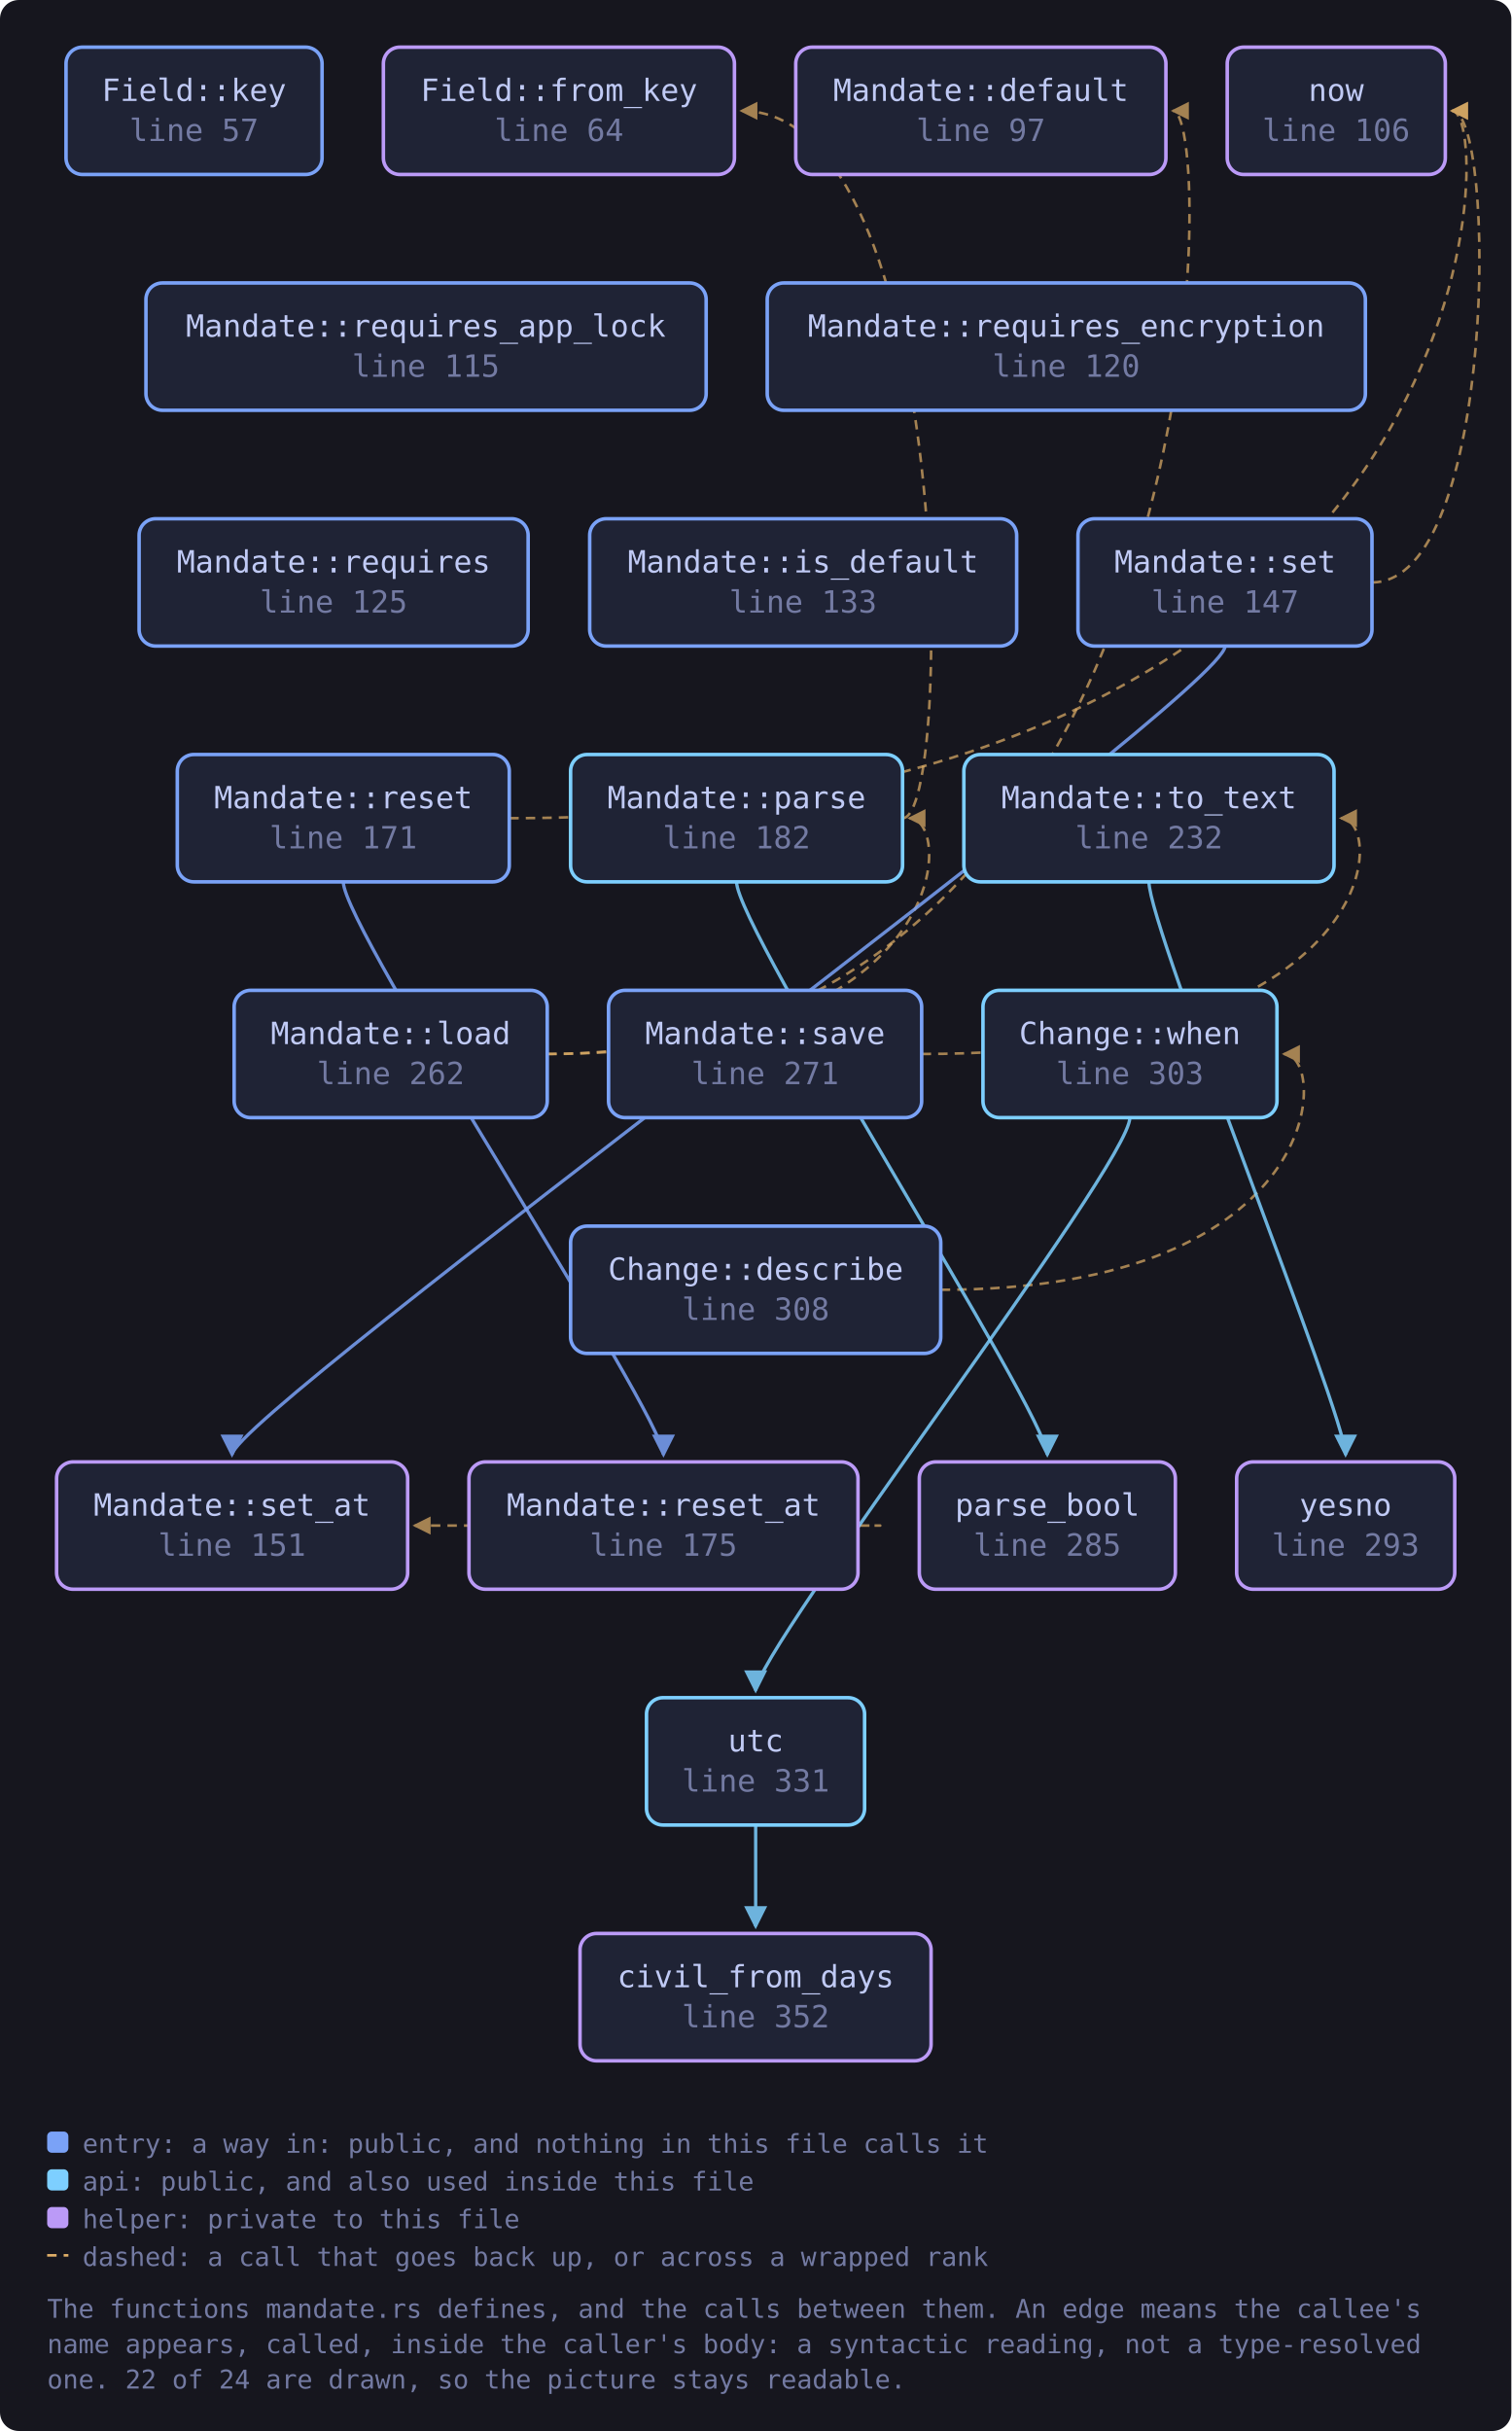
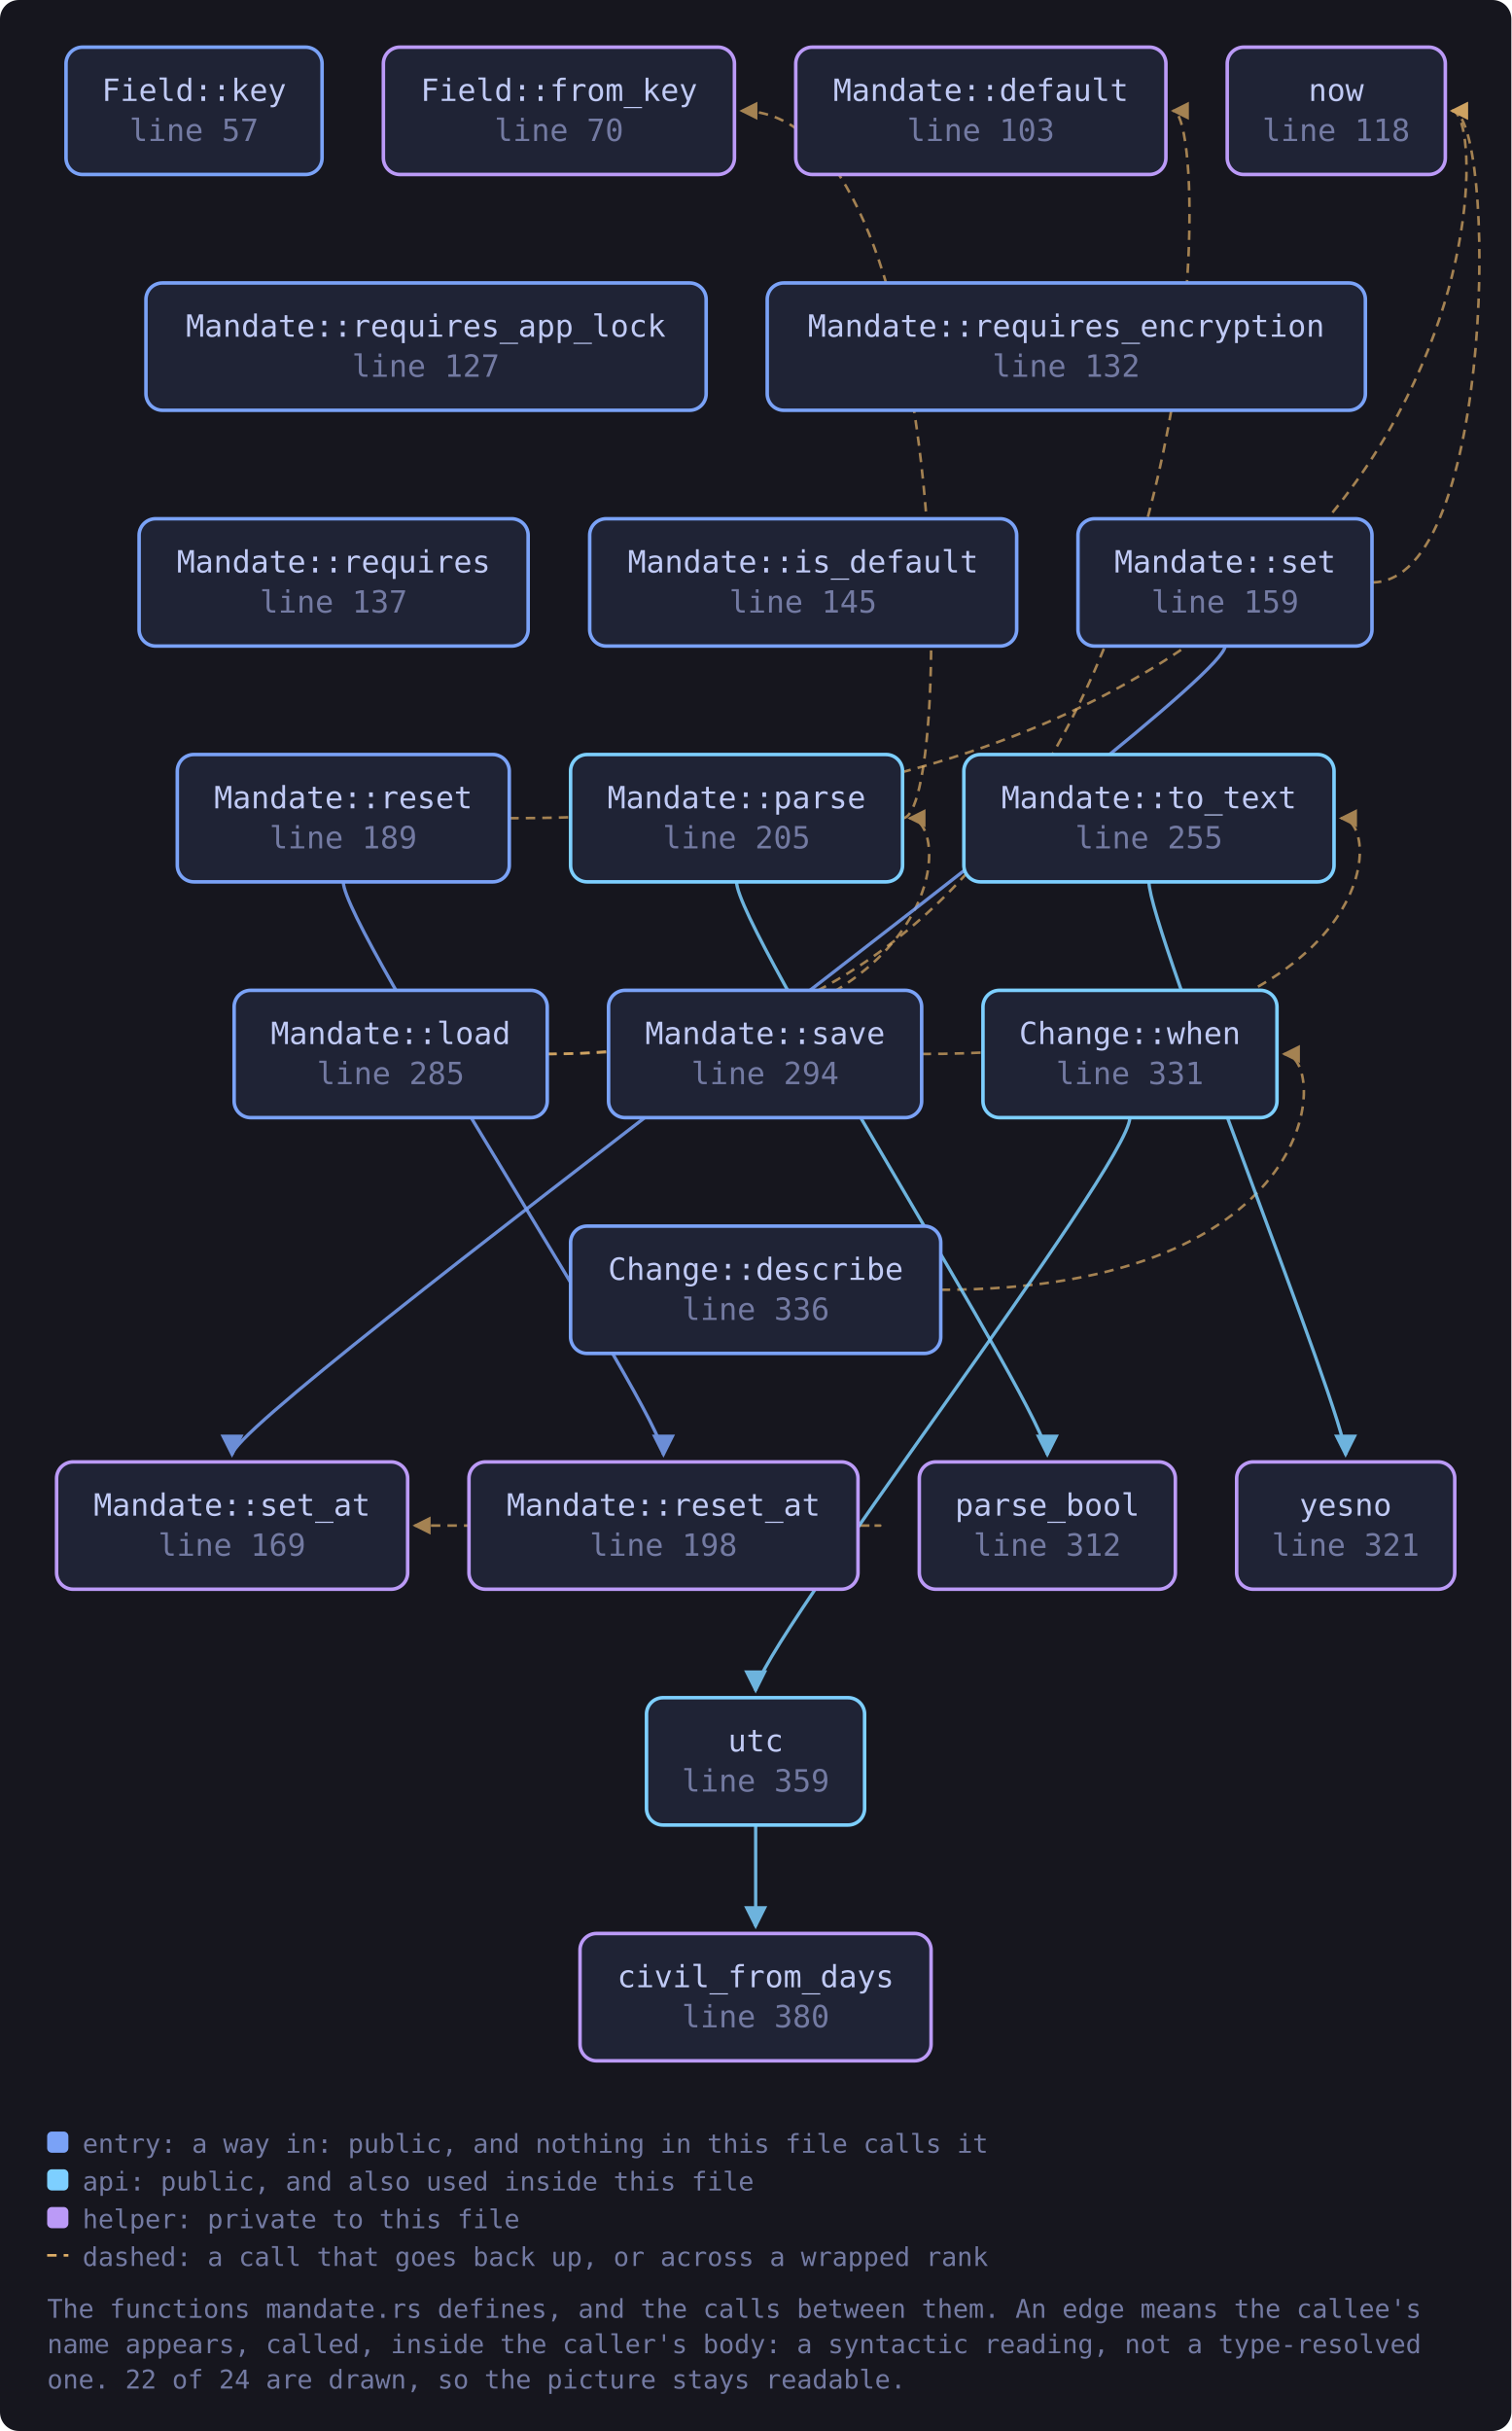
<svg xmlns="http://www.w3.org/2000/svg" viewBox="0 0 641 1031" width="641" height="1031" style="max-width:100%;height:auto" role="img" aria-label="flowchart">
  <defs>
    <marker id="a-muted" viewBox="0 0 8 8" refX="7" refY="4" markerWidth="7" markerHeight="7" orient="auto-start-reverse">
      <path d="M0 0 L8 4 L0 8 z" fill="var(--muted, #737aa2)" />
    </marker>
    <marker id="a-warn" viewBox="0 0 8 8" refX="7" refY="4" markerWidth="7" markerHeight="7" orient="auto-start-reverse">
      <path d="M0 0 L8 4 L0 8 z" fill="var(--warn, #e0af68)" />
    </marker>
    <marker id="a-accent" viewBox="0 0 8 8" refX="7" refY="4" markerWidth="7" markerHeight="7" orient="auto-start-reverse">
      <path d="M0 0 L8 4 L0 8 z" fill="var(--accent, #7aa2f7)" />
    </marker>
    <marker id="a-cyan" viewBox="0 0 8 8" refX="7" refY="4" markerWidth="7" markerHeight="7" orient="auto-start-reverse">
      <path d="M0 0 L8 4 L0 8 z" fill="var(--cyan, #7dcfff)" />
    </marker>
    <marker id="a-accent-2" viewBox="0 0 8 8" refX="7" refY="4" markerWidth="7" markerHeight="7" orient="auto-start-reverse">
      <path d="M0 0 L8 4 L0 8 z" fill="var(--accent-2, #bb9af7)" />
    </marker>
  </defs>
  <rect x="0" y="0" width="641" height="1031" fill="var(--bg-inset, #16161e)" rx="8" />
  <path d="M399.0 547.0 C 563.6 547.0, 563.6 447.0, 544.6 447.0" fill="none" stroke="var(--warn, #e0af68)" stroke-width="1.1" opacity="0.7" stroke-dasharray="4 3" marker-end="url(#a-warn)" />
  <path d="M232.1 447.0 C 516.5 447.0, 516.5 47.0, 497.5 47.0" fill="none" stroke="var(--warn, #e0af68)" stroke-width="1.1" opacity="0.7" stroke-dasharray="4 3" marker-end="url(#a-warn)" />
  <path d="M232.1 447.0 C 404.8 447.0, 404.8 347.0, 385.8 347.0" fill="none" stroke="var(--warn, #e0af68)" stroke-width="1.1" opacity="0.7" stroke-dasharray="4 3" marker-end="url(#a-warn)" />
  <path d="M382.8 347.0 C 404.8 347.0, 404.8 47.0, 314.5 47.0" fill="none" stroke="var(--warn, #e0af68)" stroke-width="1.1" opacity="0.7" stroke-dasharray="4 3" marker-end="url(#a-warn)" />
  <path d="M312.4 374.0 C 312.4 394.0, 444.2 600.0, 444.2 617.0" fill="none" stroke="var(--cyan, #7dcfff)" stroke-width="1.4" opacity="0.85" marker-end="url(#a-cyan)" />
  <path d="M216.0 347.0 C 634.9 347.0, 634.9 47.0, 615.9 47.0" fill="none" stroke="var(--warn, #e0af68)" stroke-width="1.1" opacity="0.7" stroke-dasharray="4 3" marker-end="url(#a-warn)" />
  <path d="M145.6 374.0 C 145.6 394.0, 281.4 600.0, 281.4 617.0" fill="none" stroke="var(--accent, #7aa2f7)" stroke-width="1.4" opacity="0.85" marker-end="url(#a-accent)" />
  <path d="M363.9 647.0 C 385.9 647.0, 385.9 647.0, 175.9 647.0" fill="none" stroke="var(--warn, #e0af68)" stroke-width="1.1" opacity="0.7" stroke-dasharray="4 3" marker-end="url(#a-warn)" />
  <path d="M390.9 447.0 C 587.8 447.0, 587.8 347.0, 568.8 347.0" fill="none" stroke="var(--warn, #e0af68)" stroke-width="1.1" opacity="0.7" stroke-dasharray="4 3" marker-end="url(#a-warn)" />
  <path d="M581.9 247.0 C 634.9 247.0, 634.9 47.0, 615.9 47.0" fill="none" stroke="var(--warn, #e0af68)" stroke-width="1.1" opacity="0.7" stroke-dasharray="4 3" marker-end="url(#a-warn)" />
  <path d="M519.6 274.0 C 519.6 294.0, 98.4 600.0, 98.4 617.0" fill="none" stroke="var(--accent, #7aa2f7)" stroke-width="1.4" opacity="0.85" marker-end="url(#a-accent)" />
  <path d="M487.3 374.0 C 487.3 394.0, 570.7 600.0, 570.7 617.0" fill="none" stroke="var(--cyan, #7dcfff)" stroke-width="1.4" opacity="0.85" marker-end="url(#a-cyan)" />
  <path d="M320.5 774.0 C 320.5 794.0, 320.5 800.0, 320.5 817.0" fill="none" stroke="var(--cyan, #7dcfff)" stroke-width="1.4" opacity="0.85" marker-end="url(#a-cyan)" />
  <path d="M479.2 474.0 C 479.2 494.0, 320.5 700.0, 320.5 717.0" fill="none" stroke="var(--cyan, #7dcfff)" stroke-width="1.4" opacity="0.85" marker-end="url(#a-cyan)" />
  <a href="https://github.com/tilas01/veilvoice/blob/main/crates/veilvoice-policy/src/mandate.rs#L57" target="_blank" rel="noopener noreferrer">
    <rect x="28.0" y="20.0" width="108.6" height="54.0" rx="7" fill="var(--bg-soft, #1f2335)" stroke="var(--accent, #7aa2f7)" stroke-width="1.5" />
    <text x="82.3" y="42.8" font-family="ui-monospace, SFMono-Regular, Menlo, Consolas, monospace" font-size="13" fill="var(--fg, #c0caf5)" text-anchor="middle">Field::key</text>
    <text x="82.3" y="59.8" font-family="ui-monospace, SFMono-Regular, Menlo, Consolas, monospace" font-size="13" fill="var(--muted, #737aa2)" text-anchor="middle">line 57</text>
  </a>
-   <a href="https://github.com/tilas01/veilvoice/blob/main/crates/veilvoice-policy/src/mandate.rs#L64" target="_blank" rel="noopener noreferrer">
+   <a href="https://github.com/tilas01/veilvoice/blob/main/crates/veilvoice-policy/src/mandate.rs#L70" target="_blank" rel="noopener noreferrer">
    <rect x="162.6" y="20.0" width="148.9" height="54.0" rx="7" fill="var(--bg-soft, #1f2335)" stroke="var(--accent-2, #bb9af7)" stroke-width="1.5" />
    <text x="237.1" y="42.8" font-family="ui-monospace, SFMono-Regular, Menlo, Consolas, monospace" font-size="13" fill="var(--fg, #c0caf5)" text-anchor="middle">Field::from_key</text>
-     <text x="237.1" y="59.8" font-family="ui-monospace, SFMono-Regular, Menlo, Consolas, monospace" font-size="13" fill="var(--muted, #737aa2)" text-anchor="middle">line 64</text>
+     <text x="237.1" y="59.8" font-family="ui-monospace, SFMono-Regular, Menlo, Consolas, monospace" font-size="13" fill="var(--muted, #737aa2)" text-anchor="middle">line 70</text>
  </a>
-   <a href="https://github.com/tilas01/veilvoice/blob/main/crates/veilvoice-policy/src/mandate.rs#L97" target="_blank" rel="noopener noreferrer">
+   <a href="https://github.com/tilas01/veilvoice/blob/main/crates/veilvoice-policy/src/mandate.rs#L103" target="_blank" rel="noopener noreferrer">
    <rect x="337.5" y="20.0" width="157.0" height="54.0" rx="7" fill="var(--bg-soft, #1f2335)" stroke="var(--accent-2, #bb9af7)" stroke-width="1.5" />
    <text x="416.0" y="42.8" font-family="ui-monospace, SFMono-Regular, Menlo, Consolas, monospace" font-size="13" fill="var(--fg, #c0caf5)" text-anchor="middle">Mandate::default</text>
-     <text x="416.0" y="59.8" font-family="ui-monospace, SFMono-Regular, Menlo, Consolas, monospace" font-size="13" fill="var(--muted, #737aa2)" text-anchor="middle">line 97</text>
+     <text x="416.0" y="59.8" font-family="ui-monospace, SFMono-Regular, Menlo, Consolas, monospace" font-size="13" fill="var(--muted, #737aa2)" text-anchor="middle">line 103</text>
  </a>
-   <a href="https://github.com/tilas01/veilvoice/blob/main/crates/veilvoice-policy/src/mandate.rs#L106" target="_blank" rel="noopener noreferrer">
+   <a href="https://github.com/tilas01/veilvoice/blob/main/crates/veilvoice-policy/src/mandate.rs#L118" target="_blank" rel="noopener noreferrer">
    <rect x="520.5" y="20.0" width="92.5" height="54.0" rx="7" fill="var(--bg-soft, #1f2335)" stroke="var(--accent-2, #bb9af7)" stroke-width="1.5" />
    <text x="566.7" y="42.8" font-family="ui-monospace, SFMono-Regular, Menlo, Consolas, monospace" font-size="13" fill="var(--fg, #c0caf5)" text-anchor="middle">now</text>
-     <text x="566.7" y="59.8" font-family="ui-monospace, SFMono-Regular, Menlo, Consolas, monospace" font-size="13" fill="var(--muted, #737aa2)" text-anchor="middle">line 106</text>
+     <text x="566.7" y="59.8" font-family="ui-monospace, SFMono-Regular, Menlo, Consolas, monospace" font-size="13" fill="var(--muted, #737aa2)" text-anchor="middle">line 118</text>
  </a>
-   <a href="https://github.com/tilas01/veilvoice/blob/main/crates/veilvoice-policy/src/mandate.rs#L115" target="_blank" rel="noopener noreferrer">
+   <a href="https://github.com/tilas01/veilvoice/blob/main/crates/veilvoice-policy/src/mandate.rs#L127" target="_blank" rel="noopener noreferrer">
    <rect x="61.9" y="120.0" width="237.6" height="54.0" rx="7" fill="var(--bg-soft, #1f2335)" stroke="var(--accent, #7aa2f7)" stroke-width="1.5" />
    <text x="180.6" y="142.8" font-family="ui-monospace, SFMono-Regular, Menlo, Consolas, monospace" font-size="13" fill="var(--fg, #c0caf5)" text-anchor="middle">Mandate::requires_app_lock</text>
-     <text x="180.6" y="159.8" font-family="ui-monospace, SFMono-Regular, Menlo, Consolas, monospace" font-size="13" fill="var(--muted, #737aa2)" text-anchor="middle">line 115</text>
+     <text x="180.6" y="159.8" font-family="ui-monospace, SFMono-Regular, Menlo, Consolas, monospace" font-size="13" fill="var(--muted, #737aa2)" text-anchor="middle">line 127</text>
  </a>
-   <a href="https://github.com/tilas01/veilvoice/blob/main/crates/veilvoice-policy/src/mandate.rs#L120" target="_blank" rel="noopener noreferrer">
+   <a href="https://github.com/tilas01/veilvoice/blob/main/crates/veilvoice-policy/src/mandate.rs#L132" target="_blank" rel="noopener noreferrer">
    <rect x="325.4" y="120.0" width="253.7" height="54.0" rx="7" fill="var(--bg-soft, #1f2335)" stroke="var(--accent, #7aa2f7)" stroke-width="1.5" />
    <text x="452.2" y="142.8" font-family="ui-monospace, SFMono-Regular, Menlo, Consolas, monospace" font-size="13" fill="var(--fg, #c0caf5)" text-anchor="middle">Mandate::requires_encryption</text>
-     <text x="452.2" y="159.8" font-family="ui-monospace, SFMono-Regular, Menlo, Consolas, monospace" font-size="13" fill="var(--muted, #737aa2)" text-anchor="middle">line 120</text>
+     <text x="452.2" y="159.8" font-family="ui-monospace, SFMono-Regular, Menlo, Consolas, monospace" font-size="13" fill="var(--muted, #737aa2)" text-anchor="middle">line 132</text>
  </a>
-   <a href="https://github.com/tilas01/veilvoice/blob/main/crates/veilvoice-policy/src/mandate.rs#L125" target="_blank" rel="noopener noreferrer">
+   <a href="https://github.com/tilas01/veilvoice/blob/main/crates/veilvoice-policy/src/mandate.rs#L137" target="_blank" rel="noopener noreferrer">
    <rect x="59.0" y="220.0" width="165.0" height="54.0" rx="7" fill="var(--bg-soft, #1f2335)" stroke="var(--accent, #7aa2f7)" stroke-width="1.5" />
    <text x="141.5" y="242.8" font-family="ui-monospace, SFMono-Regular, Menlo, Consolas, monospace" font-size="13" fill="var(--fg, #c0caf5)" text-anchor="middle">Mandate::requires</text>
-     <text x="141.5" y="259.8" font-family="ui-monospace, SFMono-Regular, Menlo, Consolas, monospace" font-size="13" fill="var(--muted, #737aa2)" text-anchor="middle">line 125</text>
+     <text x="141.5" y="259.8" font-family="ui-monospace, SFMono-Regular, Menlo, Consolas, monospace" font-size="13" fill="var(--muted, #737aa2)" text-anchor="middle">line 137</text>
  </a>
-   <a href="https://github.com/tilas01/veilvoice/blob/main/crates/veilvoice-policy/src/mandate.rs#L133" target="_blank" rel="noopener noreferrer">
+   <a href="https://github.com/tilas01/veilvoice/blob/main/crates/veilvoice-policy/src/mandate.rs#L145" target="_blank" rel="noopener noreferrer">
    <rect x="250.1" y="220.0" width="181.1" height="54.0" rx="7" fill="var(--bg-soft, #1f2335)" stroke="var(--accent, #7aa2f7)" stroke-width="1.5" />
    <text x="340.6" y="242.8" font-family="ui-monospace, SFMono-Regular, Menlo, Consolas, monospace" font-size="13" fill="var(--fg, #c0caf5)" text-anchor="middle">Mandate::is_default</text>
-     <text x="340.6" y="259.8" font-family="ui-monospace, SFMono-Regular, Menlo, Consolas, monospace" font-size="13" fill="var(--muted, #737aa2)" text-anchor="middle">line 133</text>
+     <text x="340.6" y="259.8" font-family="ui-monospace, SFMono-Regular, Menlo, Consolas, monospace" font-size="13" fill="var(--muted, #737aa2)" text-anchor="middle">line 145</text>
  </a>
-   <a href="https://github.com/tilas01/veilvoice/blob/main/crates/veilvoice-policy/src/mandate.rs#L147" target="_blank" rel="noopener noreferrer">
+   <a href="https://github.com/tilas01/veilvoice/blob/main/crates/veilvoice-policy/src/mandate.rs#L159" target="_blank" rel="noopener noreferrer">
    <rect x="457.2" y="220.0" width="124.7" height="54.0" rx="7" fill="var(--bg-soft, #1f2335)" stroke="var(--accent, #7aa2f7)" stroke-width="1.5" />
    <text x="519.6" y="242.8" font-family="ui-monospace, SFMono-Regular, Menlo, Consolas, monospace" font-size="13" fill="var(--fg, #c0caf5)" text-anchor="middle">Mandate::set</text>
-     <text x="519.6" y="259.8" font-family="ui-monospace, SFMono-Regular, Menlo, Consolas, monospace" font-size="13" fill="var(--muted, #737aa2)" text-anchor="middle">line 147</text>
+     <text x="519.6" y="259.8" font-family="ui-monospace, SFMono-Regular, Menlo, Consolas, monospace" font-size="13" fill="var(--muted, #737aa2)" text-anchor="middle">line 159</text>
  </a>
-   <a href="https://github.com/tilas01/veilvoice/blob/main/crates/veilvoice-policy/src/mandate.rs#L151" target="_blank" rel="noopener noreferrer">
+   <a href="https://github.com/tilas01/veilvoice/blob/main/crates/veilvoice-policy/src/mandate.rs#L169" target="_blank" rel="noopener noreferrer">
    <rect x="24.0" y="620.0" width="148.9" height="54.0" rx="7" fill="var(--bg-soft, #1f2335)" stroke="var(--accent-2, #bb9af7)" stroke-width="1.5" />
    <text x="98.4" y="642.8" font-family="ui-monospace, SFMono-Regular, Menlo, Consolas, monospace" font-size="13" fill="var(--fg, #c0caf5)" text-anchor="middle">Mandate::set_at</text>
-     <text x="98.4" y="659.8" font-family="ui-monospace, SFMono-Regular, Menlo, Consolas, monospace" font-size="13" fill="var(--muted, #737aa2)" text-anchor="middle">line 151</text>
+     <text x="98.4" y="659.8" font-family="ui-monospace, SFMono-Regular, Menlo, Consolas, monospace" font-size="13" fill="var(--muted, #737aa2)" text-anchor="middle">line 169</text>
  </a>
-   <a href="https://github.com/tilas01/veilvoice/blob/main/crates/veilvoice-policy/src/mandate.rs#L171" target="_blank" rel="noopener noreferrer">
+   <a href="https://github.com/tilas01/veilvoice/blob/main/crates/veilvoice-policy/src/mandate.rs#L189" target="_blank" rel="noopener noreferrer">
    <rect x="75.2" y="320.0" width="140.8" height="54.0" rx="7" fill="var(--bg-soft, #1f2335)" stroke="var(--accent, #7aa2f7)" stroke-width="1.5" />
    <text x="145.6" y="342.8" font-family="ui-monospace, SFMono-Regular, Menlo, Consolas, monospace" font-size="13" fill="var(--fg, #c0caf5)" text-anchor="middle">Mandate::reset</text>
-     <text x="145.6" y="359.8" font-family="ui-monospace, SFMono-Regular, Menlo, Consolas, monospace" font-size="13" fill="var(--muted, #737aa2)" text-anchor="middle">line 171</text>
+     <text x="145.6" y="359.8" font-family="ui-monospace, SFMono-Regular, Menlo, Consolas, monospace" font-size="13" fill="var(--muted, #737aa2)" text-anchor="middle">line 189</text>
  </a>
-   <a href="https://github.com/tilas01/veilvoice/blob/main/crates/veilvoice-policy/src/mandate.rs#L175" target="_blank" rel="noopener noreferrer">
+   <a href="https://github.com/tilas01/veilvoice/blob/main/crates/veilvoice-policy/src/mandate.rs#L198" target="_blank" rel="noopener noreferrer">
    <rect x="198.9" y="620.0" width="165.0" height="54.0" rx="7" fill="var(--bg-soft, #1f2335)" stroke="var(--accent-2, #bb9af7)" stroke-width="1.5" />
    <text x="281.4" y="642.8" font-family="ui-monospace, SFMono-Regular, Menlo, Consolas, monospace" font-size="13" fill="var(--fg, #c0caf5)" text-anchor="middle">Mandate::reset_at</text>
-     <text x="281.4" y="659.8" font-family="ui-monospace, SFMono-Regular, Menlo, Consolas, monospace" font-size="13" fill="var(--muted, #737aa2)" text-anchor="middle">line 175</text>
+     <text x="281.4" y="659.8" font-family="ui-monospace, SFMono-Regular, Menlo, Consolas, monospace" font-size="13" fill="var(--muted, #737aa2)" text-anchor="middle">line 198</text>
  </a>
-   <a href="https://github.com/tilas01/veilvoice/blob/main/crates/veilvoice-policy/src/mandate.rs#L182" target="_blank" rel="noopener noreferrer">
+   <a href="https://github.com/tilas01/veilvoice/blob/main/crates/veilvoice-policy/src/mandate.rs#L205" target="_blank" rel="noopener noreferrer">
    <rect x="242.0" y="320.0" width="140.8" height="54.0" rx="7" fill="var(--bg-soft, #1f2335)" stroke="var(--cyan, #7dcfff)" stroke-width="1.5" />
    <text x="312.4" y="342.8" font-family="ui-monospace, SFMono-Regular, Menlo, Consolas, monospace" font-size="13" fill="var(--fg, #c0caf5)" text-anchor="middle">Mandate::parse</text>
-     <text x="312.4" y="359.8" font-family="ui-monospace, SFMono-Regular, Menlo, Consolas, monospace" font-size="13" fill="var(--muted, #737aa2)" text-anchor="middle">line 182</text>
+     <text x="312.4" y="359.8" font-family="ui-monospace, SFMono-Regular, Menlo, Consolas, monospace" font-size="13" fill="var(--muted, #737aa2)" text-anchor="middle">line 205</text>
  </a>
-   <a href="https://github.com/tilas01/veilvoice/blob/main/crates/veilvoice-policy/src/mandate.rs#L232" target="_blank" rel="noopener noreferrer">
+   <a href="https://github.com/tilas01/veilvoice/blob/main/crates/veilvoice-policy/src/mandate.rs#L255" target="_blank" rel="noopener noreferrer">
    <rect x="408.8" y="320.0" width="157.0" height="54.0" rx="7" fill="var(--bg-soft, #1f2335)" stroke="var(--cyan, #7dcfff)" stroke-width="1.5" />
    <text x="487.3" y="342.8" font-family="ui-monospace, SFMono-Regular, Menlo, Consolas, monospace" font-size="13" fill="var(--fg, #c0caf5)" text-anchor="middle">Mandate::to_text</text>
-     <text x="487.3" y="359.8" font-family="ui-monospace, SFMono-Regular, Menlo, Consolas, monospace" font-size="13" fill="var(--muted, #737aa2)" text-anchor="middle">line 232</text>
+     <text x="487.3" y="359.8" font-family="ui-monospace, SFMono-Regular, Menlo, Consolas, monospace" font-size="13" fill="var(--muted, #737aa2)" text-anchor="middle">line 255</text>
  </a>
-   <a href="https://github.com/tilas01/veilvoice/blob/main/crates/veilvoice-policy/src/mandate.rs#L262" target="_blank" rel="noopener noreferrer">
+   <a href="https://github.com/tilas01/veilvoice/blob/main/crates/veilvoice-policy/src/mandate.rs#L285" target="_blank" rel="noopener noreferrer">
    <rect x="99.3" y="420.0" width="132.8" height="54.0" rx="7" fill="var(--bg-soft, #1f2335)" stroke="var(--accent, #7aa2f7)" stroke-width="1.5" />
    <text x="165.7" y="442.8" font-family="ui-monospace, SFMono-Regular, Menlo, Consolas, monospace" font-size="13" fill="var(--fg, #c0caf5)" text-anchor="middle">Mandate::load</text>
-     <text x="165.7" y="459.8" font-family="ui-monospace, SFMono-Regular, Menlo, Consolas, monospace" font-size="13" fill="var(--muted, #737aa2)" text-anchor="middle">line 262</text>
+     <text x="165.7" y="459.8" font-family="ui-monospace, SFMono-Regular, Menlo, Consolas, monospace" font-size="13" fill="var(--muted, #737aa2)" text-anchor="middle">line 285</text>
  </a>
-   <a href="https://github.com/tilas01/veilvoice/blob/main/crates/veilvoice-policy/src/mandate.rs#L271" target="_blank" rel="noopener noreferrer">
+   <a href="https://github.com/tilas01/veilvoice/blob/main/crates/veilvoice-policy/src/mandate.rs#L294" target="_blank" rel="noopener noreferrer">
    <rect x="258.1" y="420.0" width="132.8" height="54.0" rx="7" fill="var(--bg-soft, #1f2335)" stroke="var(--accent, #7aa2f7)" stroke-width="1.5" />
    <text x="324.5" y="442.8" font-family="ui-monospace, SFMono-Regular, Menlo, Consolas, monospace" font-size="13" fill="var(--fg, #c0caf5)" text-anchor="middle">Mandate::save</text>
-     <text x="324.5" y="459.8" font-family="ui-monospace, SFMono-Regular, Menlo, Consolas, monospace" font-size="13" fill="var(--muted, #737aa2)" text-anchor="middle">line 271</text>
+     <text x="324.5" y="459.8" font-family="ui-monospace, SFMono-Regular, Menlo, Consolas, monospace" font-size="13" fill="var(--muted, #737aa2)" text-anchor="middle">line 294</text>
  </a>
-   <a href="https://github.com/tilas01/veilvoice/blob/main/crates/veilvoice-policy/src/mandate.rs#L285" target="_blank" rel="noopener noreferrer">
+   <a href="https://github.com/tilas01/veilvoice/blob/main/crates/veilvoice-policy/src/mandate.rs#L312" target="_blank" rel="noopener noreferrer">
    <rect x="389.9" y="620.0" width="108.6" height="54.0" rx="7" fill="var(--bg-soft, #1f2335)" stroke="var(--accent-2, #bb9af7)" stroke-width="1.5" />
    <text x="444.2" y="642.8" font-family="ui-monospace, SFMono-Regular, Menlo, Consolas, monospace" font-size="13" fill="var(--fg, #c0caf5)" text-anchor="middle">parse_bool</text>
-     <text x="444.2" y="659.8" font-family="ui-monospace, SFMono-Regular, Menlo, Consolas, monospace" font-size="13" fill="var(--muted, #737aa2)" text-anchor="middle">line 285</text>
+     <text x="444.2" y="659.8" font-family="ui-monospace, SFMono-Regular, Menlo, Consolas, monospace" font-size="13" fill="var(--muted, #737aa2)" text-anchor="middle">line 312</text>
  </a>
-   <a href="https://github.com/tilas01/veilvoice/blob/main/crates/veilvoice-policy/src/mandate.rs#L293" target="_blank" rel="noopener noreferrer">
+   <a href="https://github.com/tilas01/veilvoice/blob/main/crates/veilvoice-policy/src/mandate.rs#L321" target="_blank" rel="noopener noreferrer">
    <rect x="524.5" y="620.0" width="92.5" height="54.0" rx="7" fill="var(--bg-soft, #1f2335)" stroke="var(--accent-2, #bb9af7)" stroke-width="1.5" />
    <text x="570.7" y="642.8" font-family="ui-monospace, SFMono-Regular, Menlo, Consolas, monospace" font-size="13" fill="var(--fg, #c0caf5)" text-anchor="middle">yesno</text>
-     <text x="570.7" y="659.8" font-family="ui-monospace, SFMono-Regular, Menlo, Consolas, monospace" font-size="13" fill="var(--muted, #737aa2)" text-anchor="middle">line 293</text>
+     <text x="570.7" y="659.8" font-family="ui-monospace, SFMono-Regular, Menlo, Consolas, monospace" font-size="13" fill="var(--muted, #737aa2)" text-anchor="middle">line 321</text>
  </a>
-   <a href="https://github.com/tilas01/veilvoice/blob/main/crates/veilvoice-policy/src/mandate.rs#L303" target="_blank" rel="noopener noreferrer">
+   <a href="https://github.com/tilas01/veilvoice/blob/main/crates/veilvoice-policy/src/mandate.rs#L331" target="_blank" rel="noopener noreferrer">
    <rect x="416.9" y="420.0" width="124.7" height="54.0" rx="7" fill="var(--bg-soft, #1f2335)" stroke="var(--cyan, #7dcfff)" stroke-width="1.5" />
    <text x="479.2" y="442.8" font-family="ui-monospace, SFMono-Regular, Menlo, Consolas, monospace" font-size="13" fill="var(--fg, #c0caf5)" text-anchor="middle">Change::when</text>
-     <text x="479.2" y="459.8" font-family="ui-monospace, SFMono-Regular, Menlo, Consolas, monospace" font-size="13" fill="var(--muted, #737aa2)" text-anchor="middle">line 303</text>
+     <text x="479.2" y="459.8" font-family="ui-monospace, SFMono-Regular, Menlo, Consolas, monospace" font-size="13" fill="var(--muted, #737aa2)" text-anchor="middle">line 331</text>
  </a>
-   <a href="https://github.com/tilas01/veilvoice/blob/main/crates/veilvoice-policy/src/mandate.rs#L308" target="_blank" rel="noopener noreferrer">
+   <a href="https://github.com/tilas01/veilvoice/blob/main/crates/veilvoice-policy/src/mandate.rs#L336" target="_blank" rel="noopener noreferrer">
    <rect x="242.0" y="520.0" width="157.0" height="54.0" rx="7" fill="var(--bg-soft, #1f2335)" stroke="var(--accent, #7aa2f7)" stroke-width="1.5" />
    <text x="320.5" y="542.8" font-family="ui-monospace, SFMono-Regular, Menlo, Consolas, monospace" font-size="13" fill="var(--fg, #c0caf5)" text-anchor="middle">Change::describe</text>
-     <text x="320.5" y="559.8" font-family="ui-monospace, SFMono-Regular, Menlo, Consolas, monospace" font-size="13" fill="var(--muted, #737aa2)" text-anchor="middle">line 308</text>
+     <text x="320.5" y="559.8" font-family="ui-monospace, SFMono-Regular, Menlo, Consolas, monospace" font-size="13" fill="var(--muted, #737aa2)" text-anchor="middle">line 336</text>
  </a>
-   <a href="https://github.com/tilas01/veilvoice/blob/main/crates/veilvoice-policy/src/mandate.rs#L331" target="_blank" rel="noopener noreferrer">
+   <a href="https://github.com/tilas01/veilvoice/blob/main/crates/veilvoice-policy/src/mandate.rs#L359" target="_blank" rel="noopener noreferrer">
    <rect x="274.2" y="720.0" width="92.5" height="54.0" rx="7" fill="var(--bg-soft, #1f2335)" stroke="var(--cyan, #7dcfff)" stroke-width="1.5" />
    <text x="320.5" y="742.8" font-family="ui-monospace, SFMono-Regular, Menlo, Consolas, monospace" font-size="13" fill="var(--fg, #c0caf5)" text-anchor="middle">utc</text>
-     <text x="320.5" y="759.8" font-family="ui-monospace, SFMono-Regular, Menlo, Consolas, monospace" font-size="13" fill="var(--muted, #737aa2)" text-anchor="middle">line 331</text>
+     <text x="320.5" y="759.8" font-family="ui-monospace, SFMono-Regular, Menlo, Consolas, monospace" font-size="13" fill="var(--muted, #737aa2)" text-anchor="middle">line 359</text>
  </a>
-   <a href="https://github.com/tilas01/veilvoice/blob/main/crates/veilvoice-policy/src/mandate.rs#L352" target="_blank" rel="noopener noreferrer">
+   <a href="https://github.com/tilas01/veilvoice/blob/main/crates/veilvoice-policy/src/mandate.rs#L380" target="_blank" rel="noopener noreferrer">
    <rect x="246.0" y="820.0" width="148.9" height="54.0" rx="7" fill="var(--bg-soft, #1f2335)" stroke="var(--accent-2, #bb9af7)" stroke-width="1.5" />
    <text x="320.5" y="842.8" font-family="ui-monospace, SFMono-Regular, Menlo, Consolas, monospace" font-size="13" fill="var(--fg, #c0caf5)" text-anchor="middle">civil_from_days</text>
-     <text x="320.5" y="859.8" font-family="ui-monospace, SFMono-Regular, Menlo, Consolas, monospace" font-size="13" fill="var(--muted, #737aa2)" text-anchor="middle">line 352</text>
+     <text x="320.5" y="859.8" font-family="ui-monospace, SFMono-Regular, Menlo, Consolas, monospace" font-size="13" fill="var(--muted, #737aa2)" text-anchor="middle">line 380</text>
  </a>
  <rect x="20.0" y="904.0" width="9" height="9" rx="2" fill="var(--accent, #7aa2f7)" />
  <text x="35.0" y="913.0" font-family="ui-monospace, SFMono-Regular, Menlo, Consolas, monospace" font-size="11" fill="var(--muted, #737aa2)">entry: a way in: public, and nothing in this file calls it</text>
  <rect x="20.0" y="920.0" width="9" height="9" rx="2" fill="var(--cyan, #7dcfff)" />
  <text x="35.0" y="929.0" font-family="ui-monospace, SFMono-Regular, Menlo, Consolas, monospace" font-size="11" fill="var(--muted, #737aa2)">api: public, and also used inside this file</text>
  <rect x="20.0" y="936.0" width="9" height="9" rx="2" fill="var(--accent-2, #bb9af7)" />
  <text x="35.0" y="945.0" font-family="ui-monospace, SFMono-Regular, Menlo, Consolas, monospace" font-size="11" fill="var(--muted, #737aa2)">helper: private to this file</text>
  <path d="M20.0 956.5 L29.0 956.5" stroke="var(--warn, #e0af68)" stroke-width="1.1" stroke-dasharray="4 3" />
  <text x="35.0" y="961.0" font-family="ui-monospace, SFMono-Regular, Menlo, Consolas, monospace" font-size="11" fill="var(--muted, #737aa2)">dashed: a call that goes back up, or across a wrapped rank</text>
  <text x="20.0" y="983.0" font-family="ui-monospace, SFMono-Regular, Menlo, Consolas, monospace" font-size="11" fill="var(--muted, #737aa2)">The functions mandate.rs defines, and the calls between them. An edge means the callee's</text>
  <text x="20.0" y="998.0" font-family="ui-monospace, SFMono-Regular, Menlo, Consolas, monospace" font-size="11" fill="var(--muted, #737aa2)">name appears, called, inside the caller's body: a syntactic reading, not a type-resolved</text>
  <text x="20.0" y="1013.0" font-family="ui-monospace, SFMono-Regular, Menlo, Consolas, monospace" font-size="11" fill="var(--muted, #737aa2)">one. 22 of 24 are drawn, so the picture stays readable.</text>
</svg>
